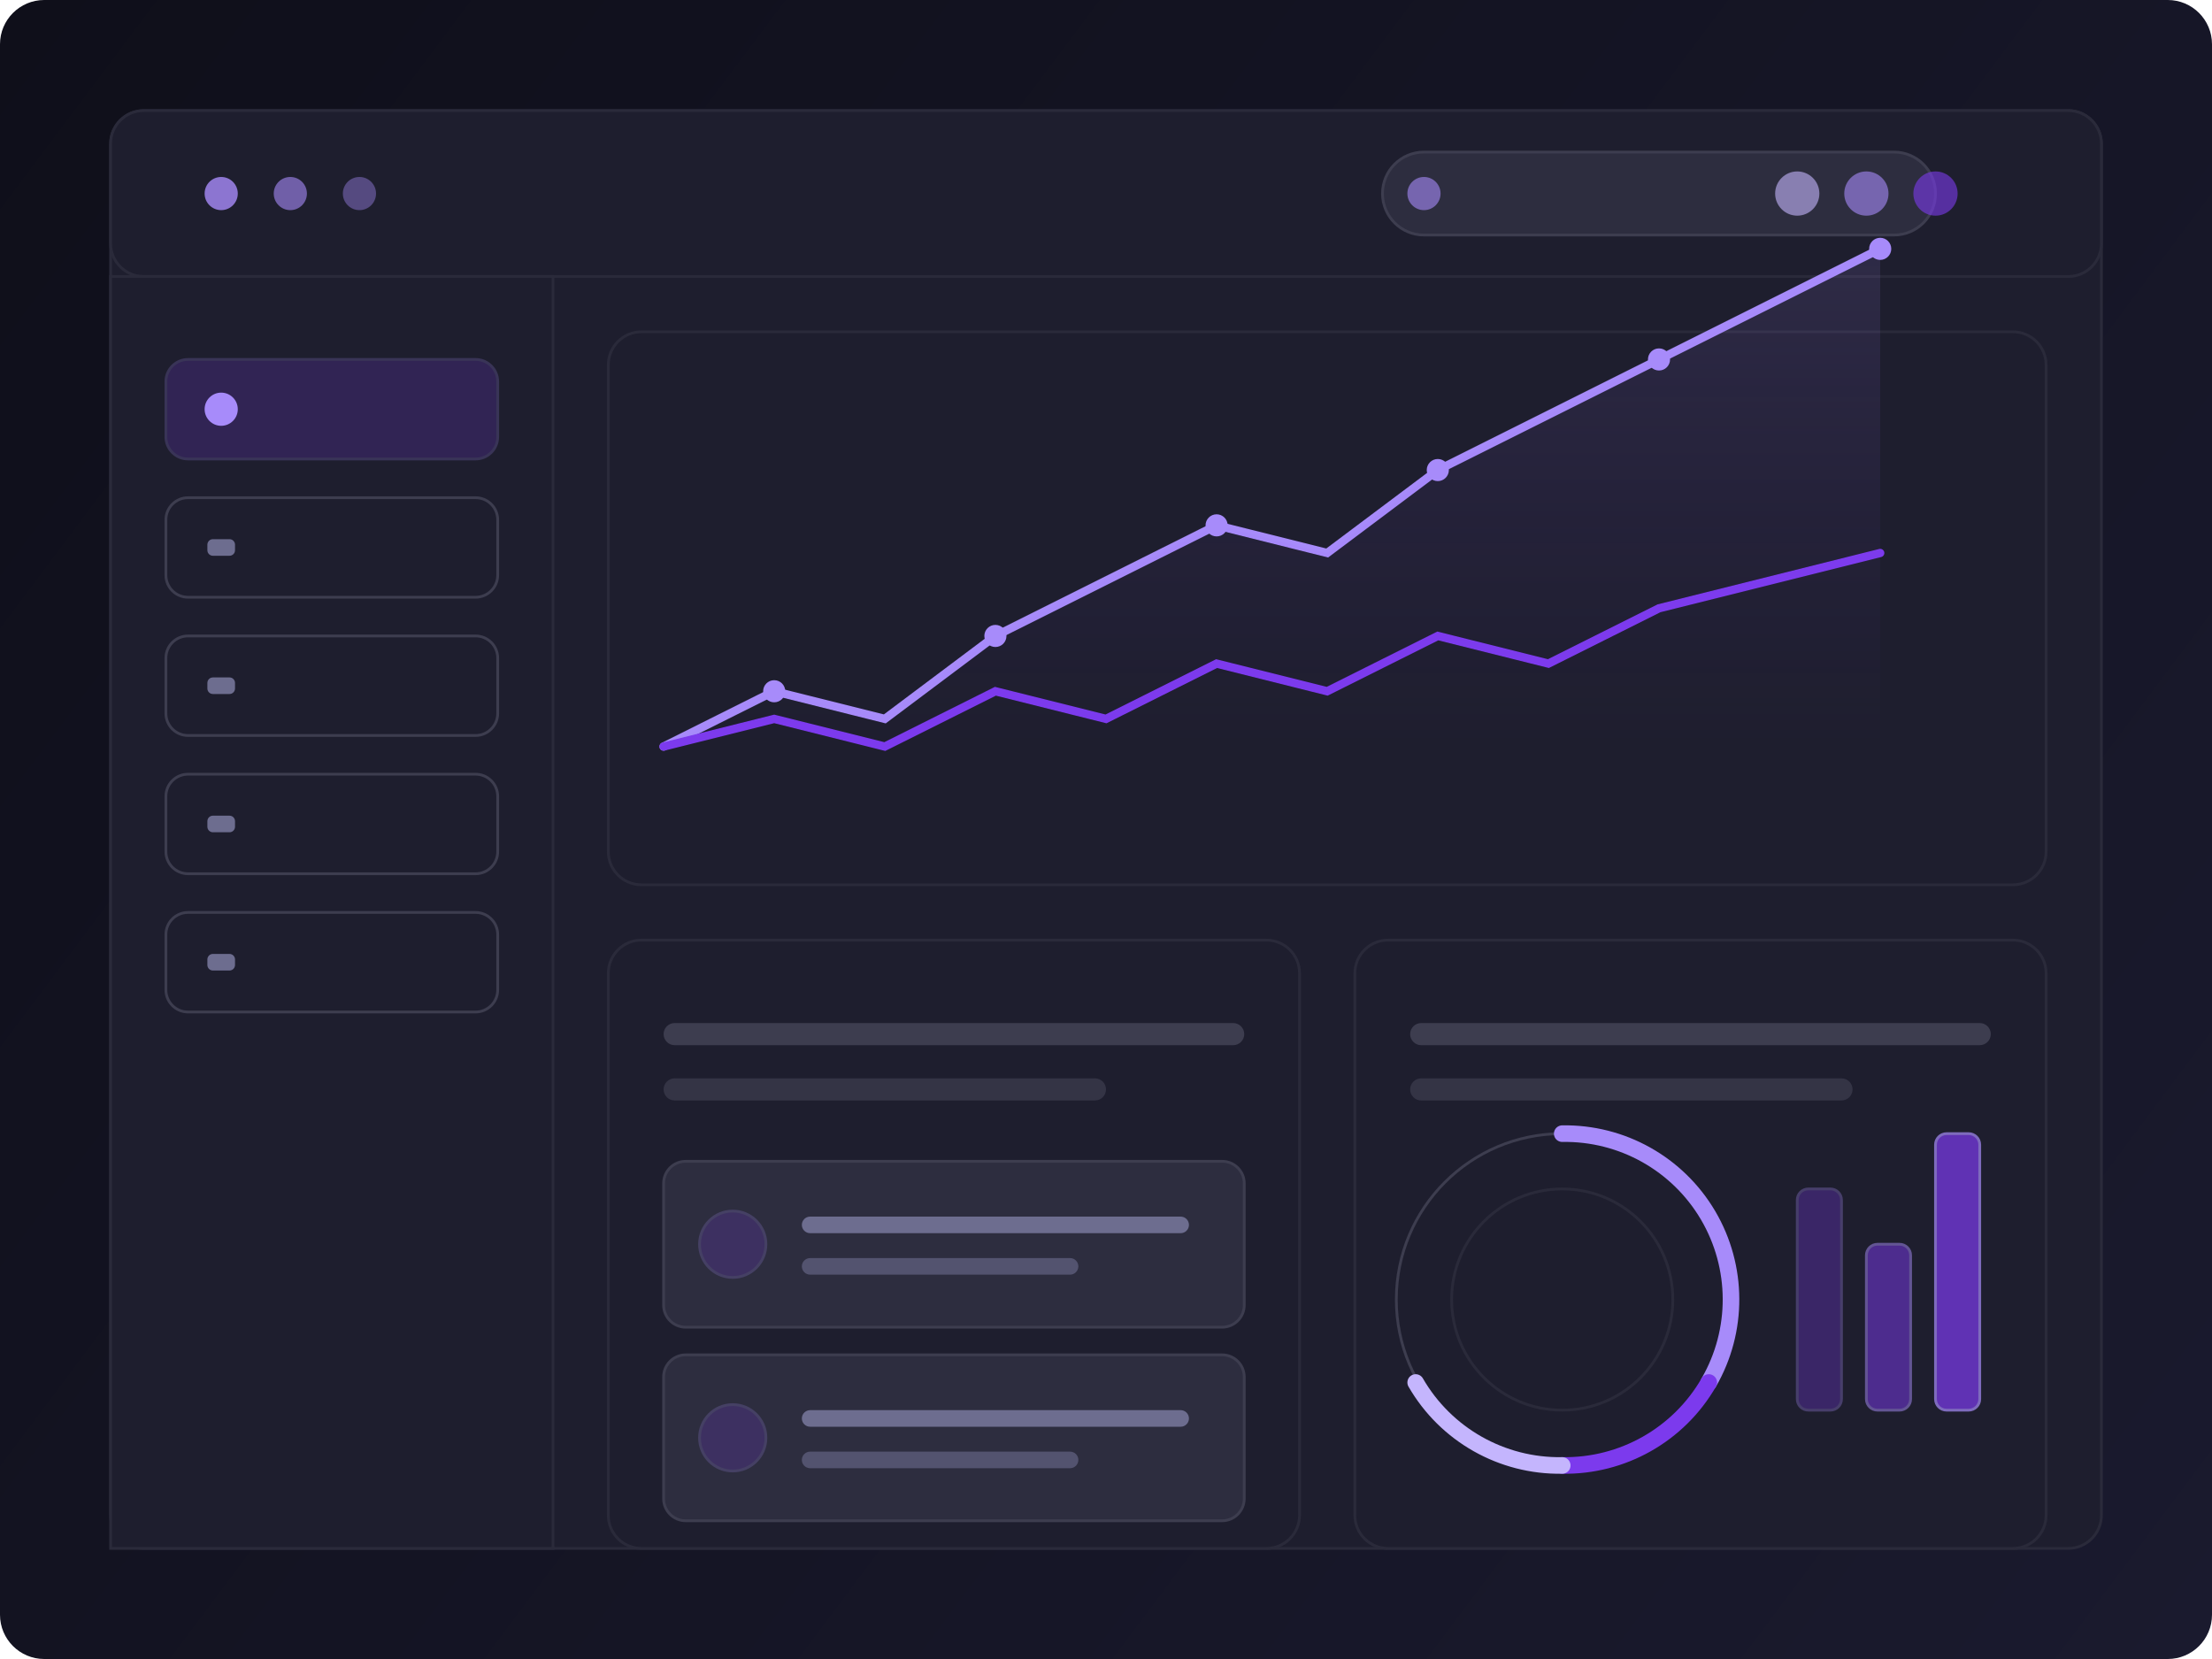
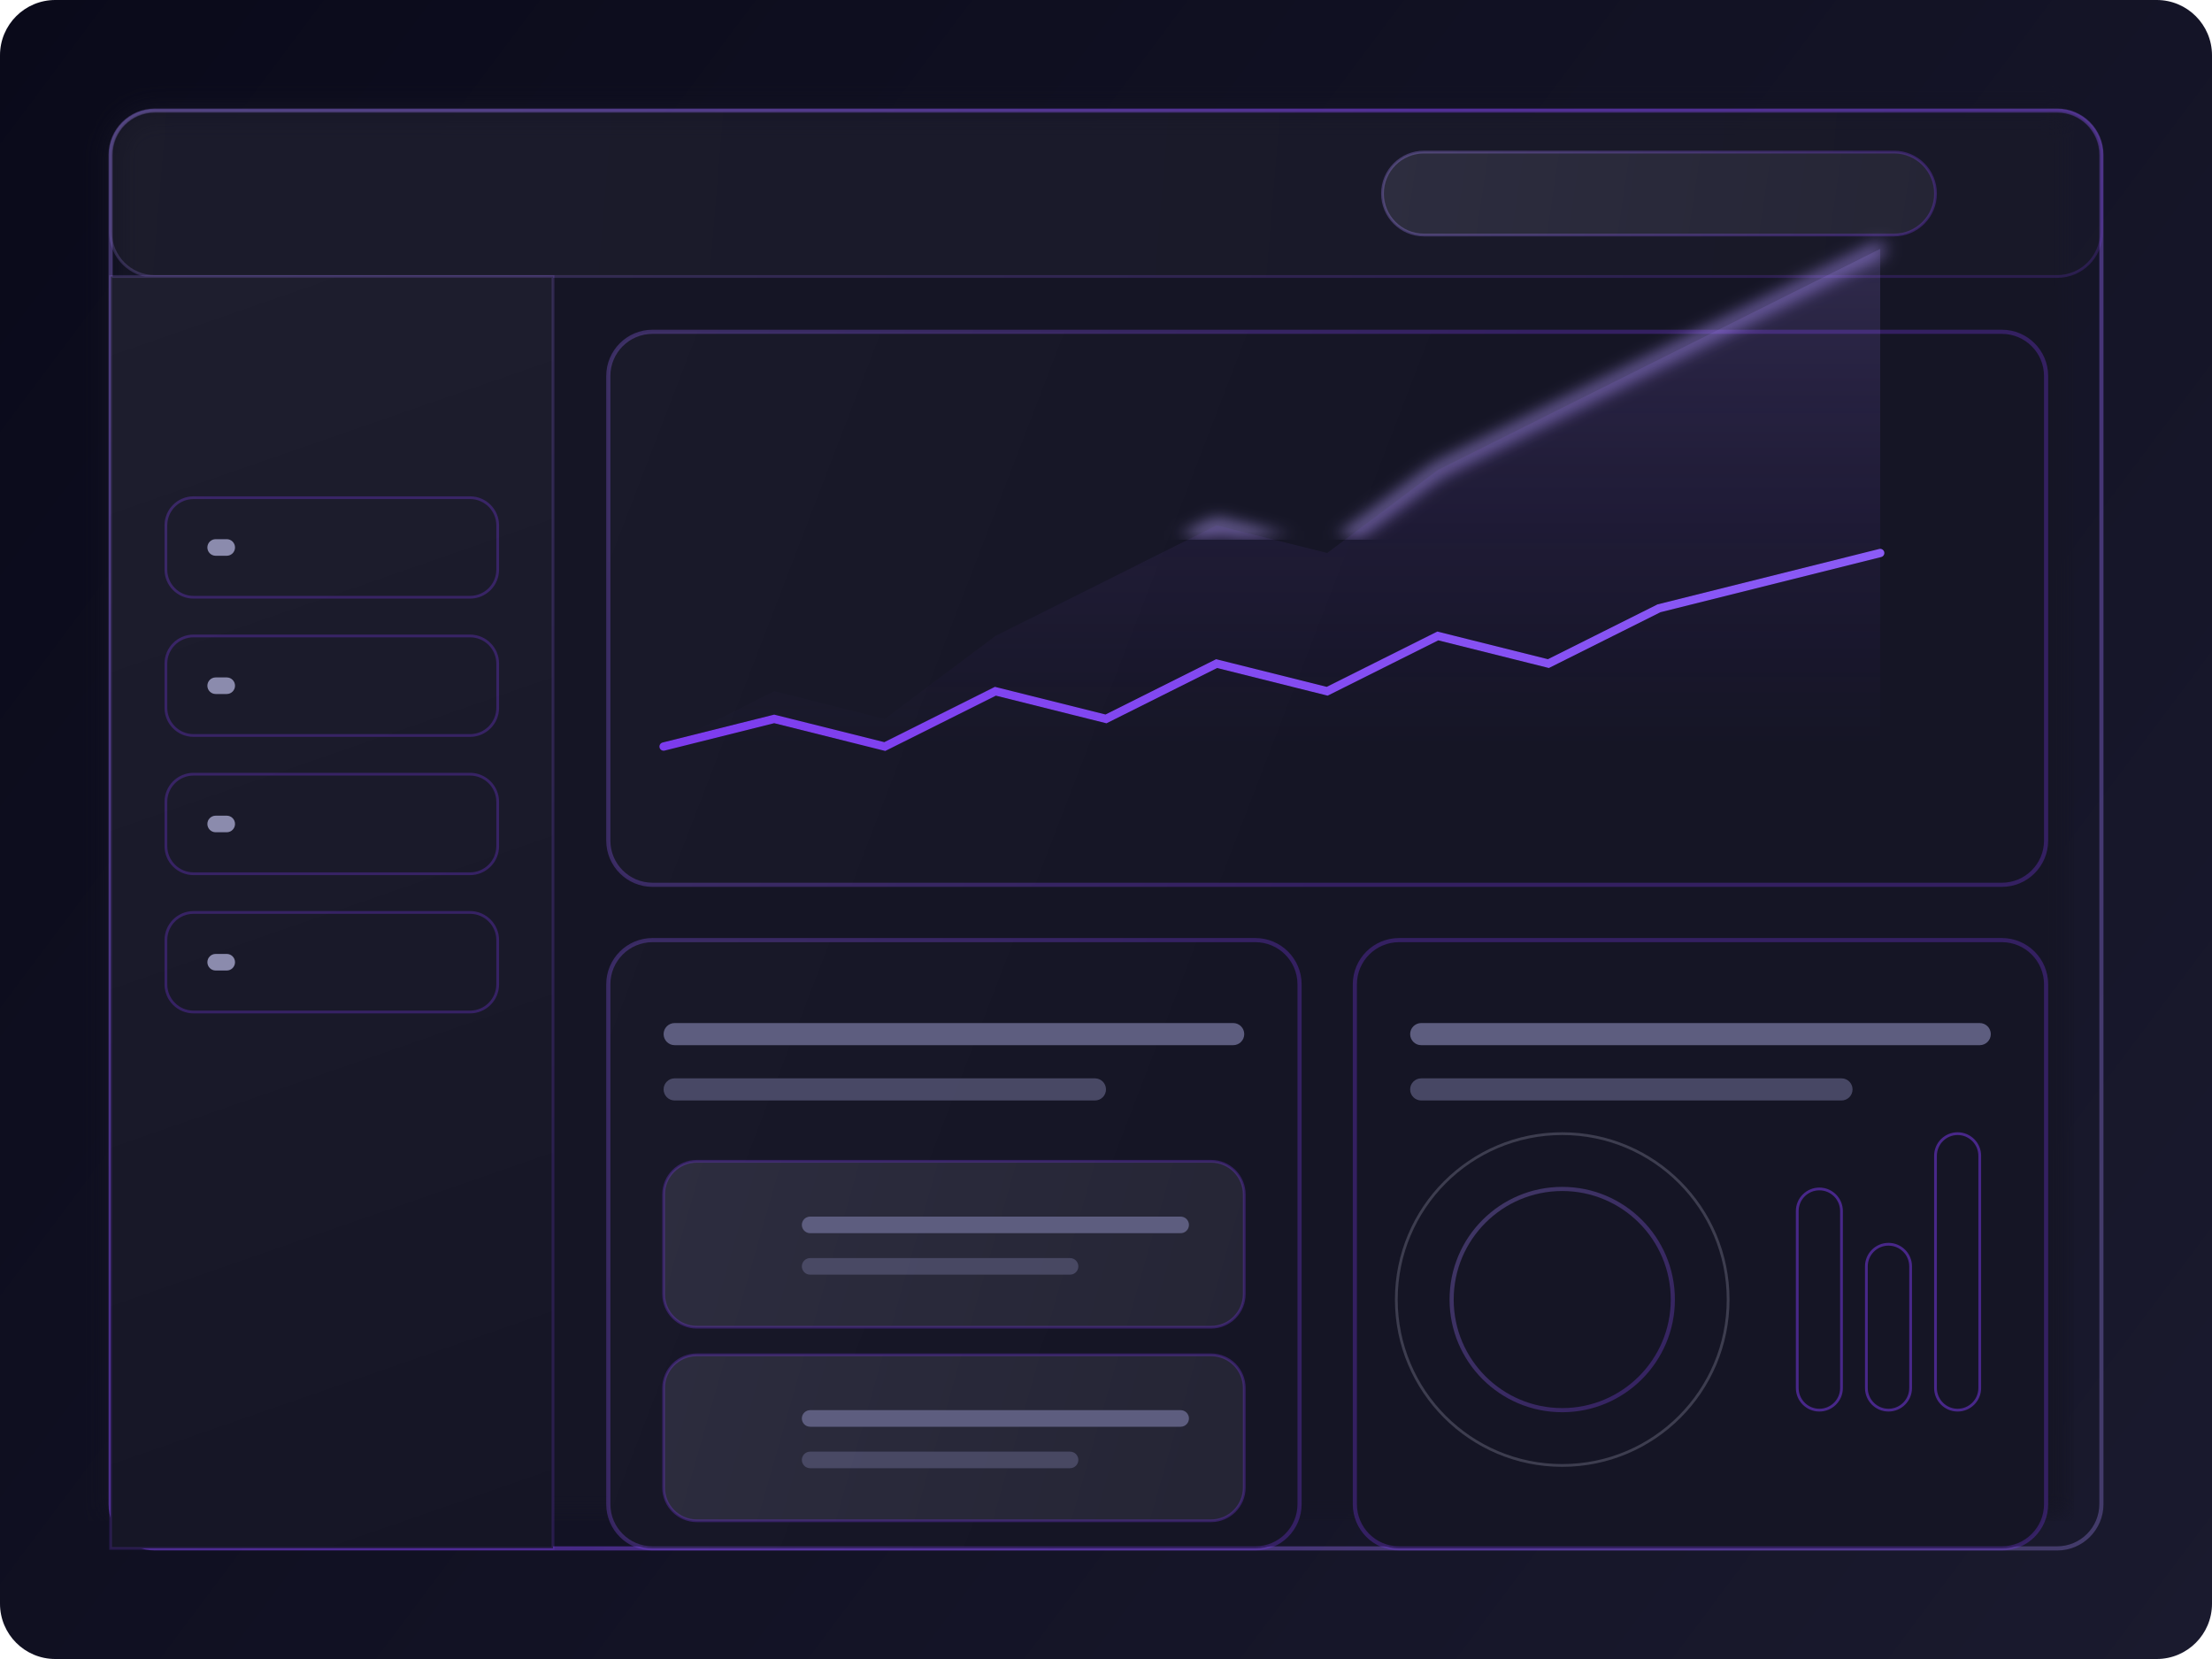
<svg xmlns="http://www.w3.org/2000/svg" width="800" height="600" viewBox="0 0 800 600" fill="none">
-   <rect width="800" height="600" rx="16" fill="url(#paint0_linear)" />
-   <rect x="40" y="40" width="720" height="520" rx="12" fill="#1E1E2E" stroke="#2A2A3A" stroke-width="1" />
-   <rect x="40" y="40" width="720" height="60" rx="12" fill="#1E1E2E" stroke="#2A2A3A" stroke-width="1" />
-   <circle cx="80" cy="70" r="6" fill="#A78BFA" opacity="0.8" />
-   <circle cx="105" cy="70" r="6" fill="#A78BFA" opacity="0.6" />
-   <circle cx="130" cy="70" r="6" fill="#A78BFA" opacity="0.4" />
-   <rect x="500" y="55" width="200" height="30" rx="15" fill="#2D2D3F" stroke="#3D3D4F" stroke-width="1" />
-   <circle cx="515" cy="70" r="6" fill="#A78BFA" opacity="0.6" />
-   <rect x="40" y="100" width="160" height="460" rx="0" fill="#1E1E2E" stroke="#2A2A3A" stroke-width="1" />
-   <rect x="60" y="130" width="120" height="36" rx="8" fill="#7C3AED" opacity="0.2" stroke="#A78BFA" stroke-width="1" />
-   <rect x="60" y="180" width="120" height="36" rx="8" fill="transparent" stroke="#3D3D4F" stroke-width="1" />
-   <rect x="60" y="230" width="120" height="36" rx="8" fill="transparent" stroke="#3D3D4F" stroke-width="1" />
-   <rect x="60" y="280" width="120" height="36" rx="8" fill="transparent" stroke="#3D3D4F" stroke-width="1" />
-   <rect x="60" y="330" width="120" height="36" rx="8" fill="transparent" stroke="#3D3D4F" stroke-width="1" />
-   <circle cx="80" cy="148" r="6" fill="#A78BFA" />
-   <rect x="75" y="195" width="10" height="6" rx="2" fill="#6D6D8F" />
-   <rect x="75" y="245" width="10" height="6" rx="2" fill="#6D6D8F" />
-   <rect x="75" y="295" width="10" height="6" rx="2" fill="#6D6D8F" />
-   <rect x="75" y="345" width="10" height="6" rx="2" fill="#6D6D8F" />
-   <rect x="220" y="120" width="520" height="200" rx="12" fill="#1E1E2E" stroke="#2A2A3A" stroke-width="1" />
-   <path d="M240 270 L280 250 L320 260 L360 230 L400 210 L440 190 L480 200 L520 170 L560 150 L600 130 L640 110 L680 90" stroke="#A78BFA" stroke-width="3" stroke-linecap="round" fill="none" />
-   <path d="M240 270 L280 260 L320 270 L360 250 L400 260 L440 240 L480 250 L520 230 L560 240 L600 220 L640 210 L680 200" stroke="#7C3AED" stroke-width="3" stroke-linecap="round" fill="none" />
-   <path d="M240 270 L280 250 L320 260 L360 230 L400 210 L440 190 L480 200 L520 170 L560 150 L600 130 L640 110 L680 90 L680 270 L240 270 Z" fill="url(#paint1_linear)" opacity="0.2" />
-   <circle cx="280" cy="250" r="4" fill="#A78BFA" />
-   <circle cx="360" cy="230" r="4" fill="#A78BFA" />
-   <circle cx="440" cy="190" r="4" fill="#A78BFA" />
-   <circle cx="520" cy="170" r="4" fill="#A78BFA" />
-   <circle cx="600" cy="130" r="4" fill="#A78BFA" />
-   <circle cx="680" cy="90" r="4" fill="#A78BFA" />
-   <rect x="220" y="340" width="250" height="220" rx="12" fill="#1E1E2E" stroke="#2A2A3A" stroke-width="1" />
-   <rect x="240" y="370" width="210" height="8" rx="4" fill="#3D3D4F" />
-   <rect x="240" y="390" width="160" height="8" rx="4" fill="#3D3D4F" opacity="0.7" />
-   <rect x="240" y="420" width="210" height="60" rx="8" fill="#2D2D3F" stroke="#3D3D4F" stroke-width="1" />
-   <circle cx="265" cy="450" r="12" fill="#7C3AED" opacity="0.2" stroke="#A78BFA" stroke-width="1" />
-   <rect x="290" y="440" width="140" height="6" rx="3" fill="#6D6D8F" />
-   <rect x="290" y="455" width="100" height="6" rx="3" fill="#6D6D8F" opacity="0.6" />
-   <rect x="240" y="490" width="210" height="60" rx="8" fill="#2D2D3F" stroke="#3D3D4F" stroke-width="1" />
-   <circle cx="265" cy="520" r="12" fill="#7C3AED" opacity="0.2" stroke="#A78BFA" stroke-width="1" />
-   <rect x="290" y="510" width="140" height="6" rx="3" fill="#6D6D8F" />
-   <rect x="290" y="525" width="100" height="6" rx="3" fill="#6D6D8F" opacity="0.6" />
-   <rect x="490" y="340" width="250" height="220" rx="12" fill="#1E1E2E" stroke="#2A2A3A" stroke-width="1" />
-   <rect x="510" y="370" width="210" height="8" rx="4" fill="#3D3D4F" />
-   <rect x="510" y="390" width="160" height="8" rx="4" fill="#3D3D4F" opacity="0.7" />
+   <rect width="800" height="600" rx="20" fill="url(#paint0_linear)" />
+   <rect x="40" y="40" width="720" height="520" rx="16" fill="#151525" filter="url(#glow)" />
+   <rect x="40" y="40" width="720" height="520" rx="16" stroke="url(#border_gradient)" stroke-width="1.5" />
+   <rect x="40" y="40" width="720" height="60" rx="16" fill="url(#glass_effect)" />
+   <rect x="40" y="40" width="720" height="60" rx="16" stroke="url(#nav_border)" stroke-width="1" />
+   <circle cx="80" cy="70" r="6" fill="#A78BFA" filter="url(#smallGlow)" />
+   <circle cx="105" cy="70" r="6" fill="#A78BFA" opacity="0.8" filter="url(#smallGlow)" />
+   <circle cx="130" cy="70" r="6" fill="#A78BFA" opacity="0.6" filter="url(#smallGlow)" />
+   <rect x="500" y="55" width="200" height="30" rx="15" fill="url(#search_gradient)" />
+   <rect x="500" y="55" width="200" height="30" rx="15" stroke="url(#search_border)" stroke-width="1" />
+   <circle cx="515" cy="70" r="6" fill="#A78BFA" filter="url(#smallGlow)" />
+   <rect x="40" y="100" width="160" height="460" rx="0" fill="url(#sidebar_gradient)" />
+   <rect x="40" y="100" width="160" height="460" rx="0" stroke="url(#sidebar_border)" stroke-width="1" />
+   <rect x="60" y="130" width="120" height="36" rx="10" fill="url(#active_menu_gradient)" filter="url(#menuGlow)" />
+   <rect x="60" y="180" width="120" height="36" rx="10" fill="transparent" stroke="url(#menu_border)" stroke-width="1" />
+   <rect x="60" y="230" width="120" height="36" rx="10" fill="transparent" stroke="url(#menu_border)" stroke-width="1" />
+   <rect x="60" y="280" width="120" height="36" rx="10" fill="transparent" stroke="url(#menu_border)" stroke-width="1" />
+   <rect x="60" y="330" width="120" height="36" rx="10" fill="transparent" stroke="url(#menu_border)" stroke-width="1" />
+   <circle cx="80" cy="148" r="6" fill="#A78BFA" filter="url(#smallGlow)" />
+   <rect x="75" y="195" width="10" height="6" rx="3" fill="#8B8BAD" />
+   <rect x="75" y="245" width="10" height="6" rx="3" fill="#8B8BAD" />
+   <rect x="75" y="295" width="10" height="6" rx="3" fill="#8B8BAD" />
+   <rect x="75" y="345" width="10" height="6" rx="3" fill="#8B8BAD" />
+   <rect x="220" y="120" width="520" height="200" rx="16" fill="url(#card_gradient)" />
+   <rect x="220" y="120" width="520" height="200" rx="16" stroke="url(#card_border)" stroke-width="1.5" />
+   <path d="M240 270 L280 250 L320 260 L360 230 L400 210 L440 190 L480 200 L520 170 L560 150 L600 130 L640 110 L680 90" stroke="url(#line_gradient1)" stroke-width="3" stroke-linecap="round" filter="url(#lineGlow)" />
+   <path d="M240 270 L280 260 L320 270 L360 250 L400 260 L440 240 L480 250 L520 230 L560 240 L600 220 L640 210 L680 200" stroke="url(#line_gradient2)" stroke-width="3" stroke-linecap="round" />
+   <path d="M240 270 L280 250 L320 260 L360 230 L400 210 L440 190 L480 200 L520 170 L560 150 L600 130 L640 110 L680 90 L680 270 L240 270 Z" fill="url(#area_gradient)" opacity="0.3" />
+   <circle cx="280" cy="250" r="5" fill="#A78BFA" filter="url(#dotGlow)" />
+   <circle cx="360" cy="230" r="5" fill="#A78BFA" filter="url(#dotGlow)" />
+   <circle cx="440" cy="190" r="5" fill="#A78BFA" filter="url(#dotGlow)" />
+   <circle cx="520" cy="170" r="5" fill="#A78BFA" filter="url(#dotGlow)" />
+   <circle cx="600" cy="130" r="5" fill="#A78BFA" filter="url(#dotGlow)" />
+   <circle cx="680" cy="90" r="5" fill="#A78BFA" filter="url(#dotGlow)" />
+   <rect x="220" y="340" width="250" height="220" rx="16" fill="url(#card_gradient)" />
+   <rect x="220" y="340" width="250" height="220" rx="16" stroke="url(#card_border)" stroke-width="1.5" />
+   <rect x="240" y="370" width="210" height="8" rx="4" fill="url(#text_gradient)" />
+   <rect x="240" y="390" width="160" height="8" rx="4" fill="url(#text_gradient)" opacity="0.7" />
+   <rect x="240" y="420" width="210" height="60" rx="12" fill="url(#item_gradient)" />
+   <rect x="240" y="420" width="210" height="60" rx="12" stroke="url(#item_border)" stroke-width="1" />
+   <circle cx="265" cy="450" r="12" fill="url(#circle_gradient)" filter="url(#smallGlow)" />
+   <rect x="290" y="440" width="140" height="6" rx="3" fill="url(#text_gradient)" />
+   <rect x="290" y="455" width="100" height="6" rx="3" fill="url(#text_gradient)" opacity="0.6" />
+   <rect x="240" y="490" width="210" height="60" rx="12" fill="url(#item_gradient)" />
+   <rect x="240" y="490" width="210" height="60" rx="12" stroke="url(#item_border)" stroke-width="1" />
+   <circle cx="265" cy="520" r="12" fill="url(#circle_gradient)" filter="url(#smallGlow)" />
+   <rect x="290" y="510" width="140" height="6" rx="3" fill="url(#text_gradient)" />
+   <rect x="290" y="525" width="100" height="6" rx="3" fill="url(#text_gradient)" opacity="0.6" />
+   <rect x="490" y="340" width="250" height="220" rx="16" fill="url(#card_gradient)" />
+   <rect x="490" y="340" width="250" height="220" rx="16" stroke="url(#card_border)" stroke-width="1.5" />
+   <rect x="510" y="370" width="210" height="8" rx="4" fill="url(#text_gradient)" />
+   <rect x="510" y="390" width="160" height="8" rx="4" fill="url(#text_gradient)" opacity="0.7" />
  <circle cx="565" cy="470" r="60" fill="transparent" stroke="#3D3D4F" stroke-width="1" />
-   <path d="M565 410 A60 60 0 0 1 618 500" stroke="#A78BFA" stroke-width="6" stroke-linecap="round" fill="none" />
-   <path d="M618 500 A60 60 0 0 1 565 530" stroke="#7C3AED" stroke-width="6" stroke-linecap="round" fill="none" />
-   <path d="M565 530 A60 60 0 0 1 512 500" stroke="#C4B5FD" stroke-width="6" stroke-linecap="round" fill="none" />
-   <circle cx="565" cy="470" r="40" fill="#1E1E2E" stroke="#2A2A3A" stroke-width="1" />
-   <rect x="650" y="430" width="16" height="80" rx="4" fill="#7C3AED" opacity="0.3" stroke="#A78BFA" stroke-width="1" />
-   <rect x="675" y="450" width="16" height="60" rx="4" fill="#7C3AED" opacity="0.5" stroke="#A78BFA" stroke-width="1" />
-   <rect x="700" y="410" width="16" height="100" rx="4" fill="#7C3AED" opacity="0.7" stroke="#A78BFA" stroke-width="1" />
-   <circle cx="700" cy="70" r="8" fill="#7C3AED" opacity="0.6" />
-   <circle cx="675" cy="70" r="8" fill="#A78BFA" opacity="0.6" />
-   <circle cx="650" cy="70" r="8" fill="#C4B5FD" opacity="0.6" />
+   <path d="M565 410 A60 60 0 0 1 618 500" stroke="url(#arc_gradient1)" stroke-width="8" stroke-linecap="round" filter="url(#arcGlow)" />
+   <path d="M618 500 A60 60 0 0 1 565 530" stroke="url(#arc_gradient2)" stroke-width="8" stroke-linecap="round" filter="url(#arcGlow)" />
+   <path d="M565 530 A60 60 0 0 1 512 500" stroke="url(#arc_gradient3)" stroke-width="8" stroke-linecap="round" filter="url(#arcGlow)" />
+   <circle cx="565" cy="470" r="40" fill="#151525" stroke="url(#inner_circle)" stroke-width="1.5" />
+   <rect x="650" y="430" width="16" height="80" rx="8" fill="url(#bar_gradient1)" filter="url(#barGlow)" />
+   <rect x="650" y="430" width="16" height="80" rx="8" stroke="url(#bar_border)" stroke-width="1" />
+   <rect x="675" y="450" width="16" height="60" rx="8" fill="url(#bar_gradient2)" filter="url(#barGlow)" />
+   <rect x="675" y="450" width="16" height="60" rx="8" stroke="url(#bar_border)" stroke-width="1" />
+   <rect x="700" y="410" width="16" height="100" rx="8" fill="url(#bar_gradient3)" filter="url(#barGlow)" />
+   <rect x="700" y="410" width="16" height="100" rx="8" stroke="url(#bar_border)" stroke-width="1" />
+   <circle cx="700" cy="70" r="8" fill="#7C3AED" filter="url(#smallGlow)" />
+   <circle cx="675" cy="70" r="8" fill="#A78BFA" filter="url(#smallGlow)" />
+   <circle cx="650" cy="70" r="8" fill="#C4B5FD" filter="url(#smallGlow)" />
+   <circle cx="180" cy="400" r="3" fill="#A78BFA" opacity="0.6" filter="url(#tinyGlow)" />
+   <circle cx="200" cy="420" r="2" fill="#7C3AED" opacity="0.5" filter="url(#tinyGlow)" />
+   <circle cx="160" cy="440" r="2" fill="#C4B5FD" opacity="0.4" filter="url(#tinyGlow)" />
+   <circle cx="740" cy="200" r="3" fill="#A78BFA" opacity="0.6" filter="url(#tinyGlow)" />
+   <circle cx="720" cy="220" r="2" fill="#7C3AED" opacity="0.5" filter="url(#tinyGlow)" />
+   <circle cx="760" cy="240" r="2" fill="#C4B5FD" opacity="0.4" filter="url(#tinyGlow)" />
  <defs>
    <linearGradient id="paint0_linear" x1="0" y1="0" x2="800" y2="600" gradientUnits="userSpaceOnUse">
-       <stop offset="0" stop-color="#0F0F1A" />
+       <stop offset="0" stop-color="#0A0A1A" />
      <stop offset="1" stop-color="#1A1A2E" />
    </linearGradient>
-     <linearGradient id="paint1_linear" x1="240" y1="90" x2="240" y2="270" gradientUnits="userSpaceOnUse">
+     <linearGradient id="border_gradient" x1="0" y1="0" x2="720" y2="520" gradientUnits="userSpaceOnUse">
+       <stop offset="0" stop-color="#A78BFA" stop-opacity="0.3" />
+       <stop offset="0.5" stop-color="#7C3AED" stop-opacity="0.5" />
+       <stop offset="1" stop-color="#A78BFA" stop-opacity="0.3" />
+     </linearGradient>
+     <linearGradient id="nav_border" x1="0" y1="0" x2="720" y2="60" gradientUnits="userSpaceOnUse">
+       <stop offset="0" stop-color="#A78BFA" stop-opacity="0.2" />
+       <stop offset="1" stop-color="#7C3AED" stop-opacity="0.2" />
+     </linearGradient>
+     <linearGradient id="sidebar_border" x1="0" y1="0" x2="160" y2="460" gradientUnits="userSpaceOnUse">
+       <stop offset="0" stop-color="#A78BFA" stop-opacity="0.2" />
+       <stop offset="1" stop-color="#7C3AED" stop-opacity="0.2" />
+     </linearGradient>
+     <linearGradient id="menu_border" x1="0" y1="0" x2="120" y2="36" gradientUnits="userSpaceOnUse">
+       <stop offset="0" stop-color="#A78BFA" stop-opacity="0.3" />
+       <stop offset="1" stop-color="#7C3AED" stop-opacity="0.3" />
+     </linearGradient>
+     <linearGradient id="card_border" x1="0" y1="0" x2="520" y2="200" gradientUnits="userSpaceOnUse">
+       <stop offset="0" stop-color="#A78BFA" stop-opacity="0.3" />
+       <stop offset="1" stop-color="#7C3AED" stop-opacity="0.3" />
+     </linearGradient>
+     <linearGradient id="item_border" x1="0" y1="0" x2="210" y2="60" gradientUnits="userSpaceOnUse">
+       <stop offset="0" stop-color="#A78BFA" stop-opacity="0.3" />
+       <stop offset="1" stop-color="#7C3AED" stop-opacity="0.3" />
+     </linearGradient>
+     <linearGradient id="inner_circle" x1="525" y1="430" x2="605" y2="510" gradientUnits="userSpaceOnUse">
+       <stop offset="0" stop-color="#A78BFA" stop-opacity="0.3" />
+       <stop offset="1" stop-color="#7C3AED" stop-opacity="0.3" />
+     </linearGradient>
+     <linearGradient id="bar_border" x1="0" y1="0" x2="16" y2="100" gradientUnits="userSpaceOnUse">
+       <stop offset="0" stop-color="#A78BFA" stop-opacity="0.5" />
+       <stop offset="1" stop-color="#7C3AED" stop-opacity="0.5" />
+     </linearGradient>
+     <linearGradient id="glass_effect" x1="40" y1="40" x2="760" y2="100" gradientUnits="userSpaceOnUse">
+       <stop offset="0" stop-color="#2A2A3A" stop-opacity="0.3" />
+       <stop offset="1" stop-color="#1E1E2E" stop-opacity="0.3" />
+     </linearGradient>
+     <linearGradient id="sidebar_gradient" x1="40" y1="100" x2="200" y2="560" gradientUnits="userSpaceOnUse">
+       <stop offset="0" stop-color="#1E1E2E" />
+       <stop offset="1" stop-color="#151525" />
+     </linearGradient>
+     <linearGradient id="active_menu_gradient" x1="60" y1="130" x2="180" y2="166" gradientUnits="userSpaceOnUse">
+       <stop offset="0" stop-color="#7C3AED" stop-opacity="0.2" />
+       <stop offset="1" stop-color="#A78BFA" stop-opacity="0.1" />
+     </linearGradient>
+     <linearGradient id="search_gradient" x1="500" y1="55" x2="700" y2="85" gradientUnits="userSpaceOnUse">
+       <stop offset="0" stop-color="#2D2D3F" />
+       <stop offset="1" stop-color="#252535" />
+     </linearGradient>
+     <linearGradient id="search_border" x1="500" y1="55" x2="700" y2="85" gradientUnits="userSpaceOnUse">
+       <stop offset="0" stop-color="#A78BFA" stop-opacity="0.3" />
+       <stop offset="1" stop-color="#7C3AED" stop-opacity="0.3" />
+     </linearGradient>
+     <linearGradient id="card_gradient" x1="0" y1="0" x2="520" y2="200" gradientUnits="userSpaceOnUse">
+       <stop offset="0" stop-color="#1E1E2E" />
+       <stop offset="1" stop-color="#151525" />
+     </linearGradient>
+     <linearGradient id="item_gradient" x1="240" y1="420" x2="450" y2="480" gradientUnits="userSpaceOnUse">
+       <stop offset="0" stop-color="#2D2D3F" />
+       <stop offset="1" stop-color="#252535" />
+     </linearGradient>
+     <linearGradient id="circle_gradient" x1="253" y1="438" x2="277" y2="462" gradientUnits="userSpaceOnUse">
+       <stop offset="0" stop-color="#7C3AED" stop-opacity="0.2" />
+       <stop offset="1" stop-color="#A78BFA" stop-opacity="0.1" />
+     </linearGradient>
+     <linearGradient id="text_gradient" x1="0" y1="0" x2="210" y2="8" gradientUnits="userSpaceOnUse">
+       <stop offset="0" stop-color="#6D6D8F" />
+       <stop offset="1" stop-color="#5D5D7F" />
+     </linearGradient>
+     <linearGradient id="line_gradient1" x1="240" y1="90" x2="680" y2="270" gradientUnits="userSpaceOnUse">
+       <stop offset="0" stop-color="#C4B5FD" />
+       <stop offset="1" stop-color="#A78BFA" />
+     </linearGradient>
+     <linearGradient id="line_gradient2" x1="240" y1="200" x2="680" y2="270" gradientUnits="userSpaceOnUse">
+       <stop offset="0" stop-color="#7C3AED" />
+       <stop offset="1" stop-color="#8B5CF6" />
+     </linearGradient>
+     <linearGradient id="area_gradient" x1="240" y1="90" x2="240" y2="270" gradientUnits="userSpaceOnUse">
      <stop offset="0" stop-color="#A78BFA" stop-opacity="0.6" />
      <stop offset="1" stop-color="#7C3AED" stop-opacity="0" />
    </linearGradient>
+     <linearGradient id="arc_gradient1" x1="565" y1="410" x2="618" y2="500" gradientUnits="userSpaceOnUse">
+       <stop offset="0" stop-color="#C4B5FD" />
+       <stop offset="1" stop-color="#A78BFA" />
+     </linearGradient>
+     <linearGradient id="arc_gradient2" x1="618" y1="500" x2="565" y2="530" gradientUnits="userSpaceOnUse">
+       <stop offset="0" stop-color="#A78BFA" />
+       <stop offset="1" stop-color="#7C3AED" />
+     </linearGradient>
+     <linearGradient id="arc_gradient3" x1="565" y1="530" x2="512" y2="500" gradientUnits="userSpaceOnUse">
+       <stop offset="0" stop-color="#7C3AED" />
+       <stop offset="1" stop-color="#8B5CF6" />
+     </linearGradient>
+     <linearGradient id="bar_gradient1" x1="650" y1="430" x2="666" y2="510" gradientUnits="userSpaceOnUse">
+       <stop offset="0" stop-color="#C4B5FD" stop-opacity="0.7" />
+       <stop offset="1" stop-color="#A78BFA" stop-opacity="0.3" />
+     </linearGradient>
+     <linearGradient id="bar_gradient2" x1="675" y1="450" x2="691" y2="510" gradientUnits="userSpaceOnUse">
+       <stop offset="0" stop-color="#A78BFA" stop-opacity="0.7" />
+       <stop offset="1" stop-color="#7C3AED" stop-opacity="0.3" />
+     </linearGradient>
+     <linearGradient id="bar_gradient3" x1="700" y1="410" x2="716" y2="510" gradientUnits="userSpaceOnUse">
+       <stop offset="0" stop-color="#7C3AED" stop-opacity="0.7" />
+       <stop offset="1" stop-color="#8B5CF6" stop-opacity="0.3" />
+     </linearGradient>
+     <filter id="glow" x="-10" y="-10" width="760" height="560" filterUnits="userSpaceOnUse" color-interpolation-filters="sRGB">
+       <feFlood flood-opacity="0" result="BackgroundImageFix" />
+       <feBlend mode="normal" in="SourceGraphic" in2="BackgroundImageFix" result="shape" />
+       <feGaussianBlur stdDeviation="5" result="effect1_foregroundBlur" />
+     </filter>
+     <filter id="smallGlow" x="-5" y="-5" width="30" height="30" filterUnits="userSpaceOnUse" color-interpolation-filters="sRGB">
+       <feFlood flood-opacity="0" result="BackgroundImageFix" />
+       <feBlend mode="normal" in="SourceGraphic" in2="BackgroundImageFix" result="shape" />
+       <feGaussianBlur stdDeviation="2" result="effect1_foregroundBlur" />
+     </filter>
+     <filter id="tinyGlow" x="-2" y="-2" width="10" height="10" filterUnits="userSpaceOnUse" color-interpolation-filters="sRGB">
+       <feFlood flood-opacity="0" result="BackgroundImageFix" />
+       <feBlend mode="normal" in="SourceGraphic" in2="BackgroundImageFix" result="shape" />
+       <feGaussianBlur stdDeviation="1" result="effect1_foregroundBlur" />
+     </filter>
+     <filter id="menuGlow" x="-5" y="-5" width="130" height="46" filterUnits="userSpaceOnUse" color-interpolation-filters="sRGB">
+       <feFlood flood-opacity="0" result="BackgroundImageFix" />
+       <feBlend mode="normal" in="SourceGraphic" in2="BackgroundImageFix" result="shape" />
+       <feGaussianBlur stdDeviation="2" result="effect1_foregroundBlur" />
+     </filter>
+     <filter id="lineGlow" x="-5" y="-5" width="700" height="200" filterUnits="userSpaceOnUse" color-interpolation-filters="sRGB">
+       <feFlood flood-opacity="0" result="BackgroundImageFix" />
+       <feBlend mode="normal" in="SourceGraphic" in2="BackgroundImageFix" result="shape" />
+       <feGaussianBlur stdDeviation="3" result="effect1_foregroundBlur" />
+     </filter>
+     <filter id="dotGlow" x="-5" y="-5" width="20" height="20" filterUnits="userSpaceOnUse" color-interpolation-filters="sRGB">
+       <feFlood flood-opacity="0" result="BackgroundImageFix" />
+       <feBlend mode="normal" in="SourceGraphic" in2="BackgroundImageFix" result="shape" />
+       <feGaussianBlur stdDeviation="2" result="effect1_foregroundBlur" />
+     </filter>
+     <filter id="arcGlow" x="-5" y="-5" width="150" height="150" filterUnits="userSpaceOnUse" color-interpolation-filters="sRGB">
+       <feFlood flood-opacity="0" result="BackgroundImageFix" />
+       <feBlend mode="normal" in="SourceGraphic" in2="BackgroundImageFix" result="shape" />
+       <feGaussianBlur stdDeviation="3" result="effect1_foregroundBlur" />
+     </filter>
+     <filter id="barGlow" x="-5" y="-5" width="26" height="110" filterUnits="userSpaceOnUse" color-interpolation-filters="sRGB">
+       <feFlood flood-opacity="0" result="BackgroundImageFix" />
+       <feBlend mode="normal" in="SourceGraphic" in2="BackgroundImageFix" result="shape" />
+       <feGaussianBlur stdDeviation="2" result="effect1_foregroundBlur" />
+     </filter>
  </defs>
</svg>
